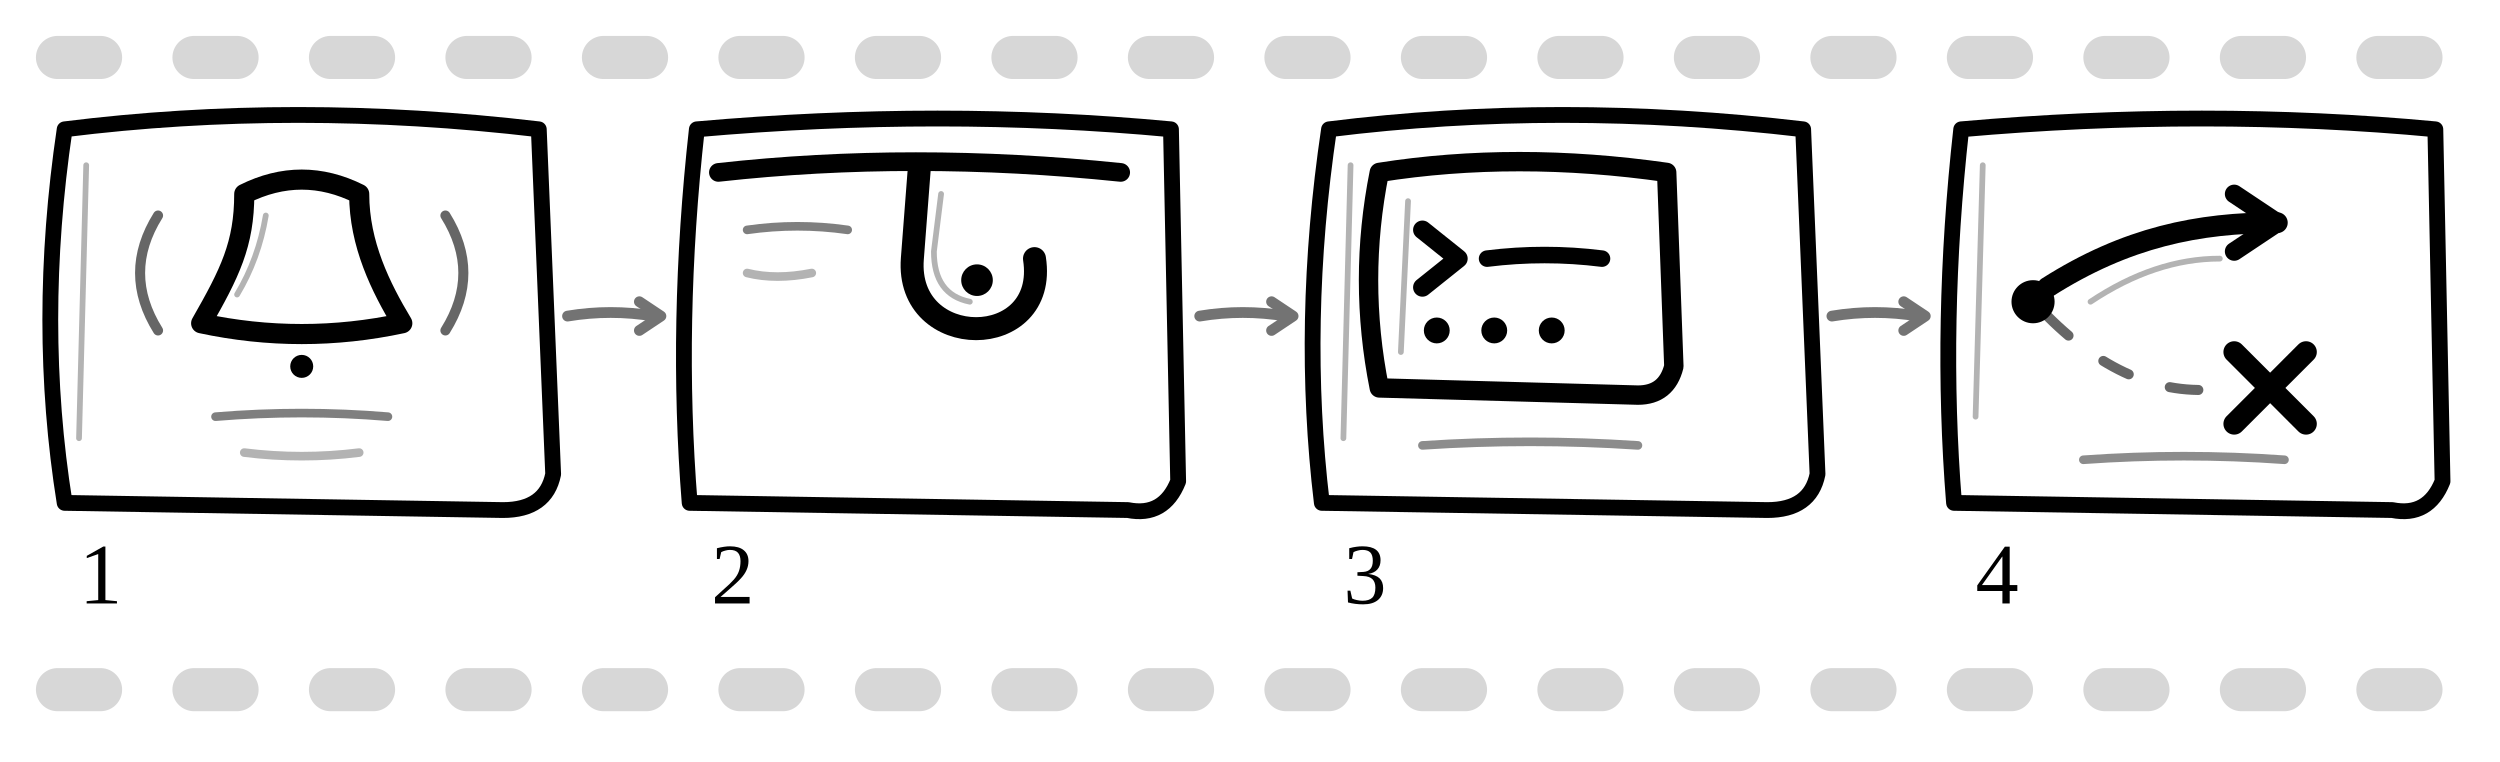
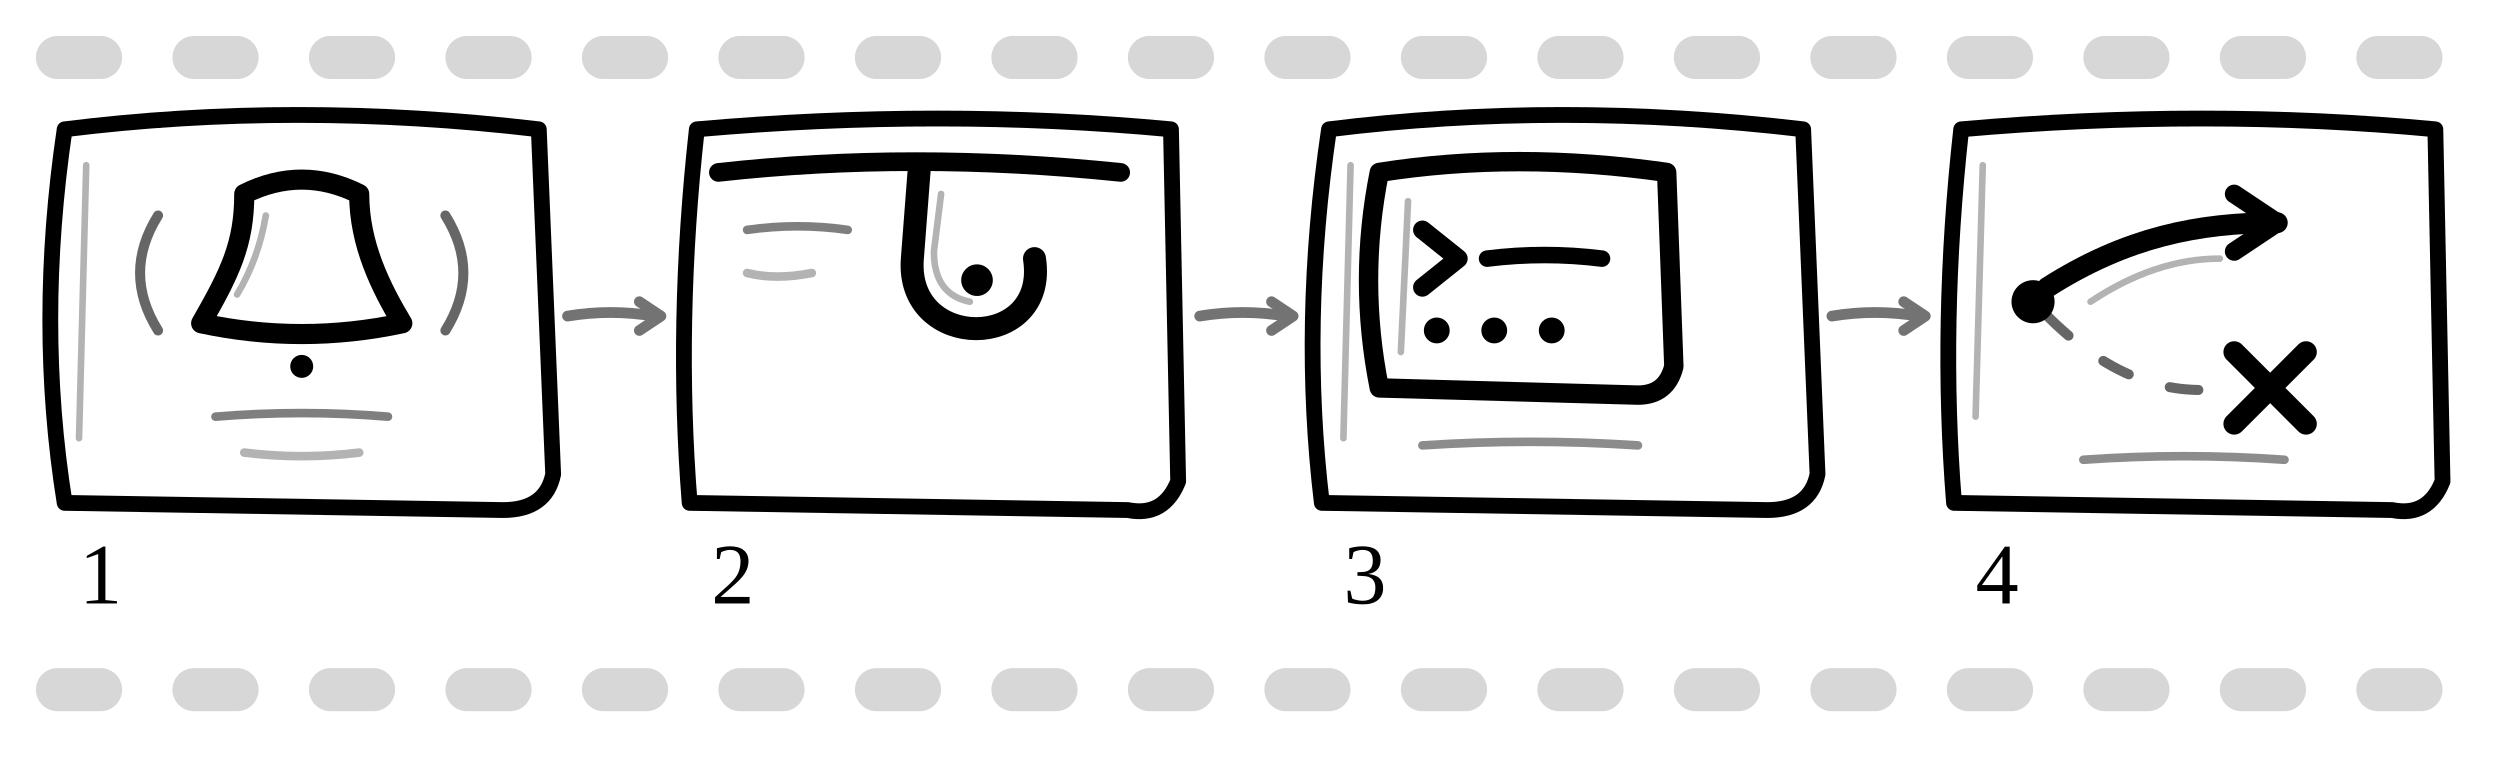
<svg class="a-hooks seq" viewBox="0 0 348 106" fill="none" stroke="currentColor" stroke-width="1.8" stroke-linecap="round" stroke-linejoin="round">
  <g class="frame">
    <path d="M9 18q32-4 66 0l2 48q-1 5-7 5L9 70q-4-25 0-52" stroke-width="2.2" pathLength="100" />
    <path d="M34 27q8-4 16 0c0 7 3 13 6 18q-14 3-28 0c4-7 6-11 6-18" stroke-width="2.8" pathLength="100" />
    <circle cx="42" cy="51" r="1.6" fill="currentColor" stroke="none" />
    <path d="M22 30q-5 8 0 16" opacity=".6" stroke-width="1.4" pathLength="100" />
    <path d="M62 30q5 8 0 16" opacity=".6" stroke-width="1.4" pathLength="100" />
    <path d="M30 58q12-1 24 0" opacity=".5" stroke-width="1.2" pathLength="100" />
    <path d="M34 63q8 1 16 0" opacity=".3" stroke-width="1.2" pathLength="100" />
    <text class="frame-no" x="11" y="84" fill="currentColor" stroke="none">1</text>
-     <path d="M12 23l-1 38m26-31q-1 6-4 11" opacity=".3" stroke-width=".8" pathLength="100" />
+     <path d="M12 23l-1 38m26-31q-1 6-4 11" opacity=".3" stroke-width="0.92" pathLength="100" />
  </g>
  <g class="frame">
    <path d="M97 18q34-3 66 0l1 49q-2 5-7 4l-61-1q-2-25 1-52" stroke-width="2.2" pathLength="100" />
    <path d="M100 24q27-3 56 0" stroke-width="2.6" pathLength="100" />
    <path d="M128 23l-1 13c-1 13 19 13 17 0" stroke-width="3.2" pathLength="100" />
    <circle cx="136" cy="39" r="2.2" fill="currentColor" stroke="none" />
    <path d="M104 32q7-1 14 0" opacity=".5" stroke-width="1.2" pathLength="100" />
    <path d="M104 38q4 1 9 0" opacity=".3" stroke-width="1.2" pathLength="100" />
    <text class="frame-no" x="99" y="84" fill="currentColor" stroke="none">2</text>
-     <path d="M131 27l-1 8q0 6 5 7" opacity=".3" stroke-width=".8" pathLength="100" />
+     <path d="M131 27l-1 8q0 6 5 7" opacity=".3" stroke-width="0.92" pathLength="100" />
  </g>
  <g class="frame">
    <path d="M185 18q32-4 66 0l2 48q-1 5-7 5l-62-1q-3-25 1-52" stroke-width="2.2" pathLength="100" />
    <path d="M192 24q19-3 40 0l1 27q-1 4-5 4l-36-1q-3-15 0-30" stroke-width="2.7" pathLength="100" />
    <path d="M198 32l5 4-5 4" stroke-width="2.6" pathLength="100" />
    <path d="M207 36q8-1 16 0" stroke-width="2.3" pathLength="100" />
    <circle cx="200" cy="46" r="1.8" fill="currentColor" stroke="none" />
    <circle cx="208" cy="46" r="1.8" fill="currentColor" stroke="none" />
    <circle cx="216" cy="46" r="1.8" fill="currentColor" stroke="none" />
    <path d="M198 62q15-1 30 0" opacity=".45" stroke-width="1.2" pathLength="100" />
    <text class="frame-no" x="187" y="84" fill="currentColor" stroke="none">3</text>
-     <path d="M188 23l-1 38m9-33-1 21" opacity=".3" stroke-width=".8" pathLength="100" />
+     <path d="M188 23l-1 38m9-33-1 21" opacity=".3" stroke-width="0.92" pathLength="100" />
  </g>
  <g class="frame">
    <path d="M273 18q34-3 66 0l1 49q-2 5-7 4l-61-1q-2-25 1-52" stroke-width="2.2" pathLength="100" />
    <circle cx="283" cy="42" r="3" fill="currentColor" stroke="none" />
    <path d="M285 40c11-7 21-9 32-9" stroke-width="2.9" pathLength="100" />
    <path d="M311 27l6 4-6 4" stroke-width="2.6" pathLength="100" />
    <path d="M285 44q12 12 25 10" opacity=".6" stroke-width="1.4" stroke-dasharray="4 6" />
    <path d="M311 49l10 10" stroke-width="3" pathLength="100" />
    <path d="M321 49l-10 10" stroke-width="3" pathLength="100" />
    <path d="M290 64q14-1 28 0" opacity=".45" stroke-width="1.2" pathLength="100" />
    <text class="frame-no" x="275" y="84" fill="currentColor" stroke="none">4</text>
-     <path d="M276 23l-1 35m16-16q9-6 18-6" opacity=".3" stroke-width=".8" pathLength="100" />
+     <path d="M276 23l-1 35m16-16q9-6 18-6" opacity=".3" stroke-width="0.92" pathLength="100" />
  </g>
  <g opacity=".55" stroke-width="1.5">
    <path d="M79 44q6-1 12 0" pathLength="100" />
    <path d="M89 42l3 2-3 2" pathLength="100" />
    <path d="M167 44q6-1 12 0" pathLength="100" />
    <path d="M177 42l3 2-3 2" pathLength="100" />
    <path d="M255 44q6-1 12 0" pathLength="100" />
    <path d="M265 42l3 2-3 2" pathLength="100" />
  </g>
  <g opacity=".16" stroke-width="6">
    <path d="M8 8h332" stroke-dasharray="6 13" />
    <path d="M8 96h332" stroke-dasharray="6 13" />
  </g>
</svg>
